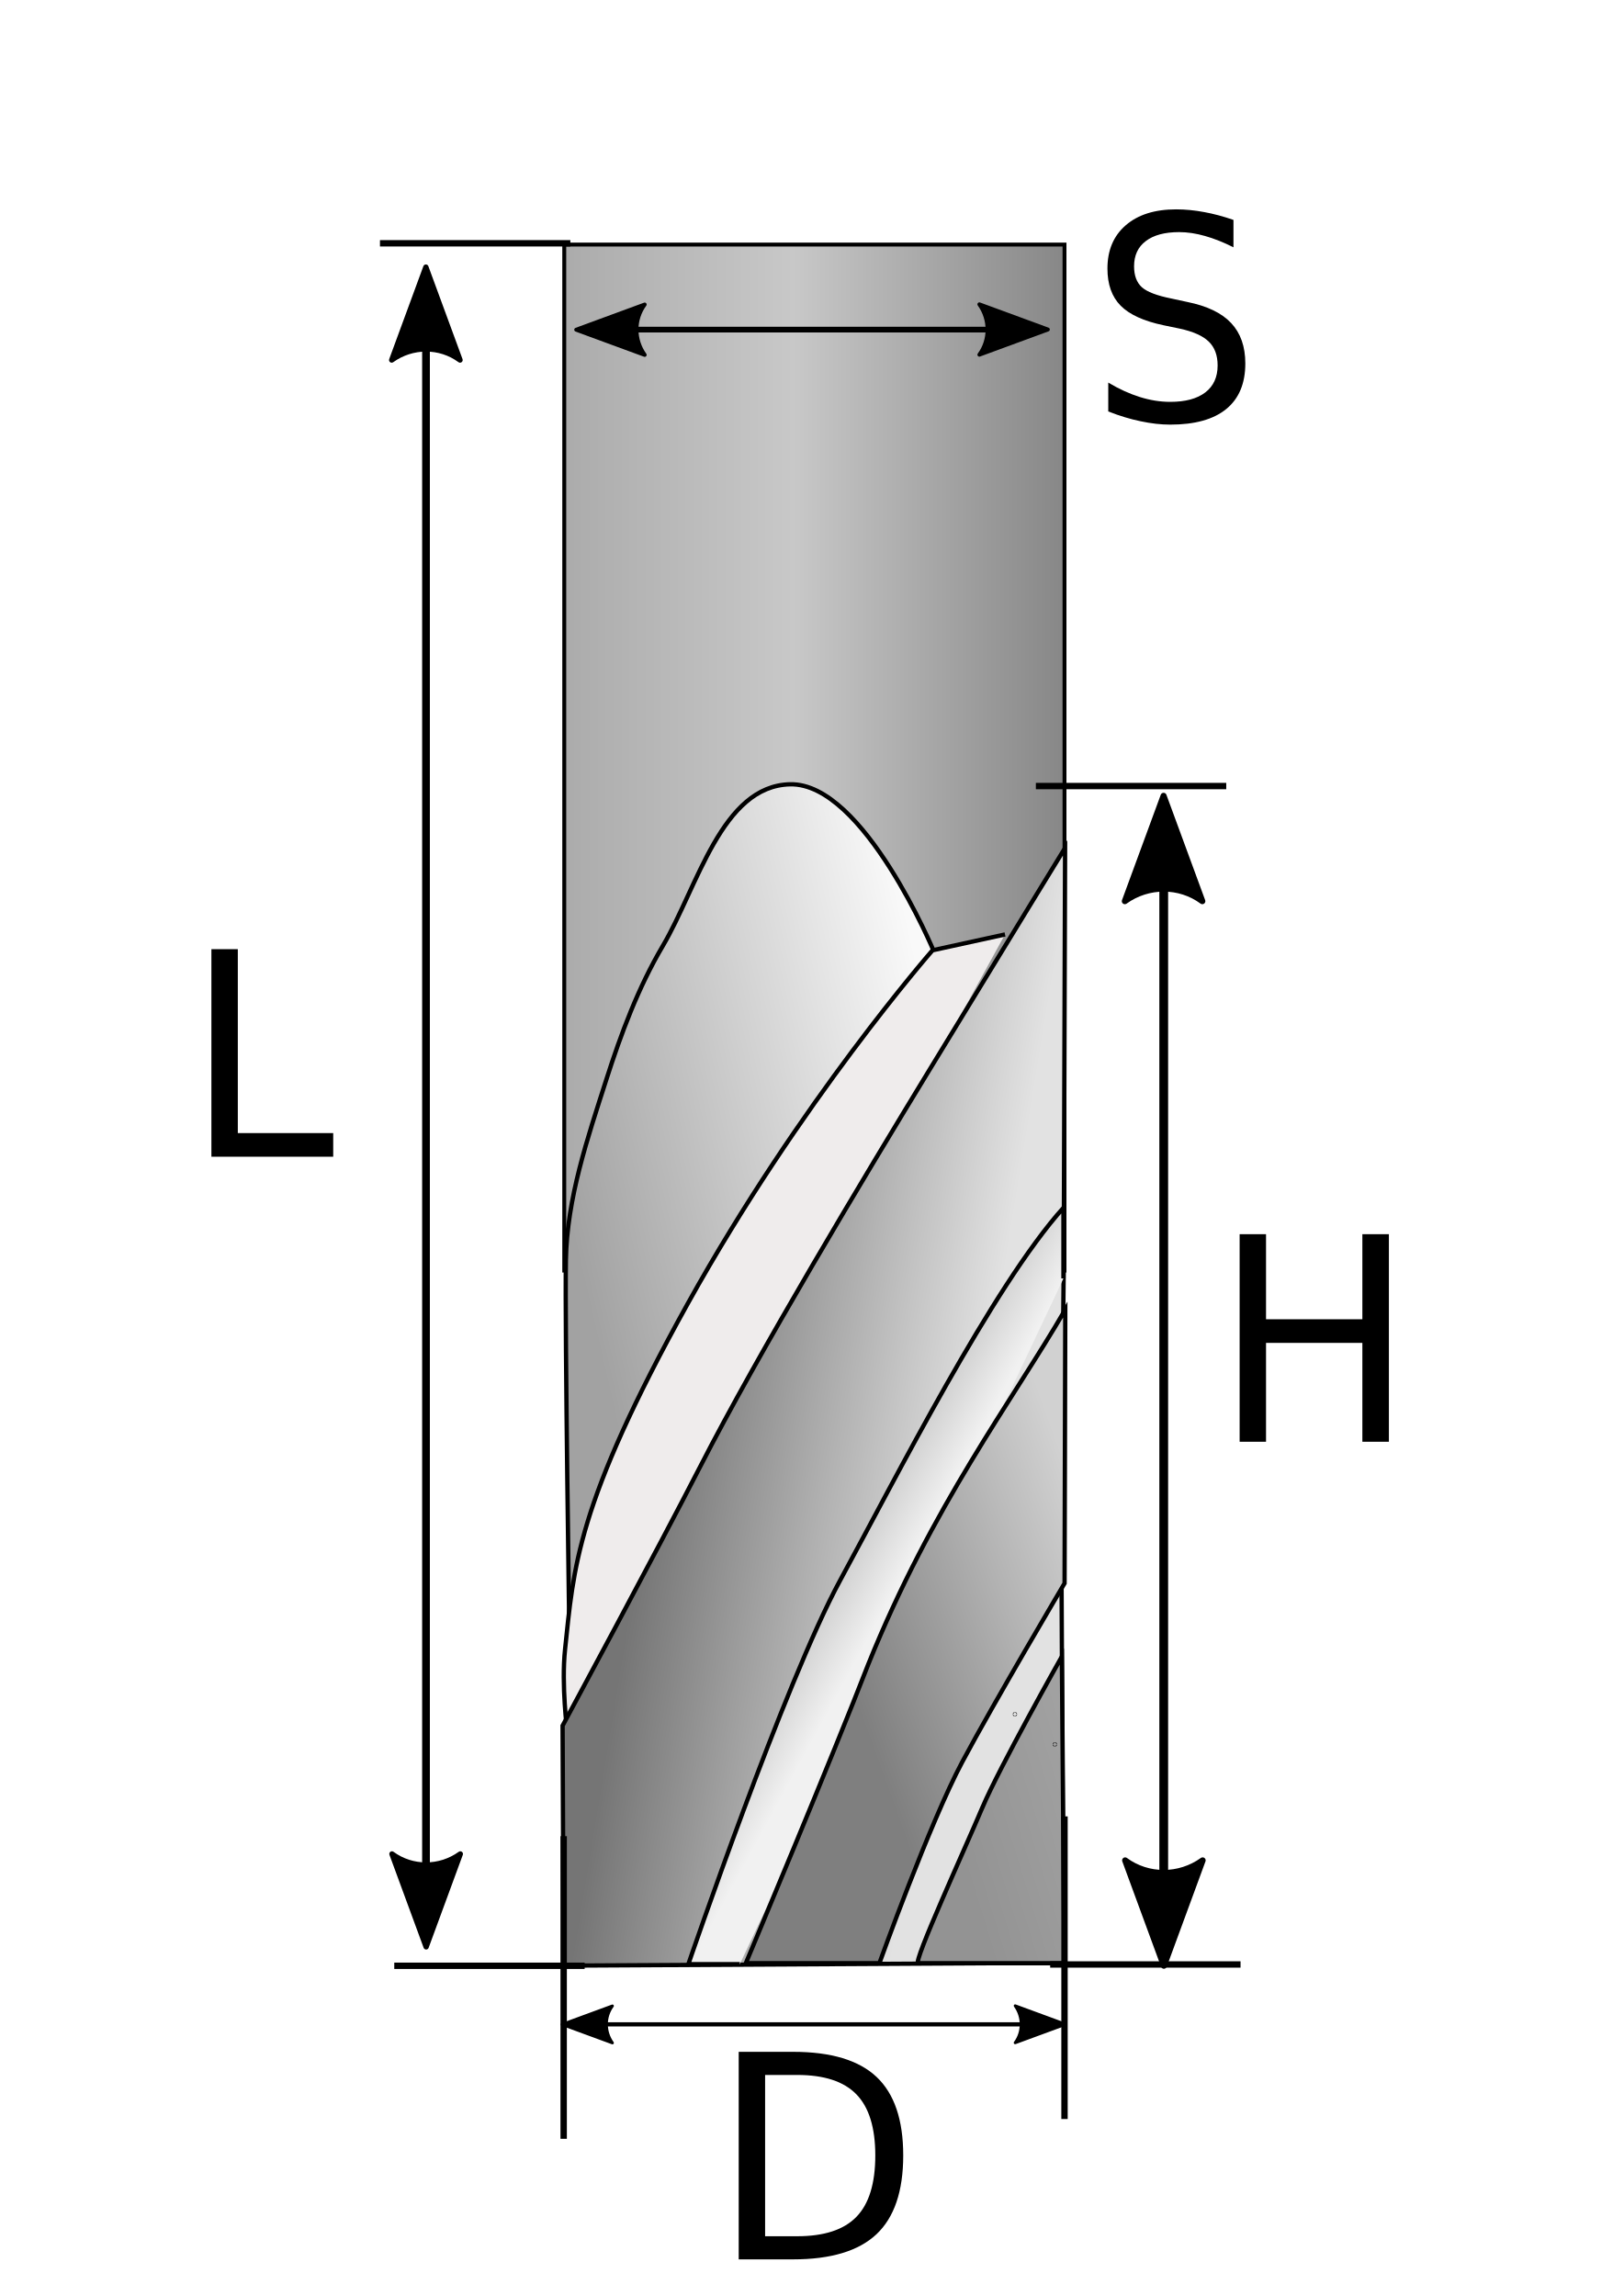
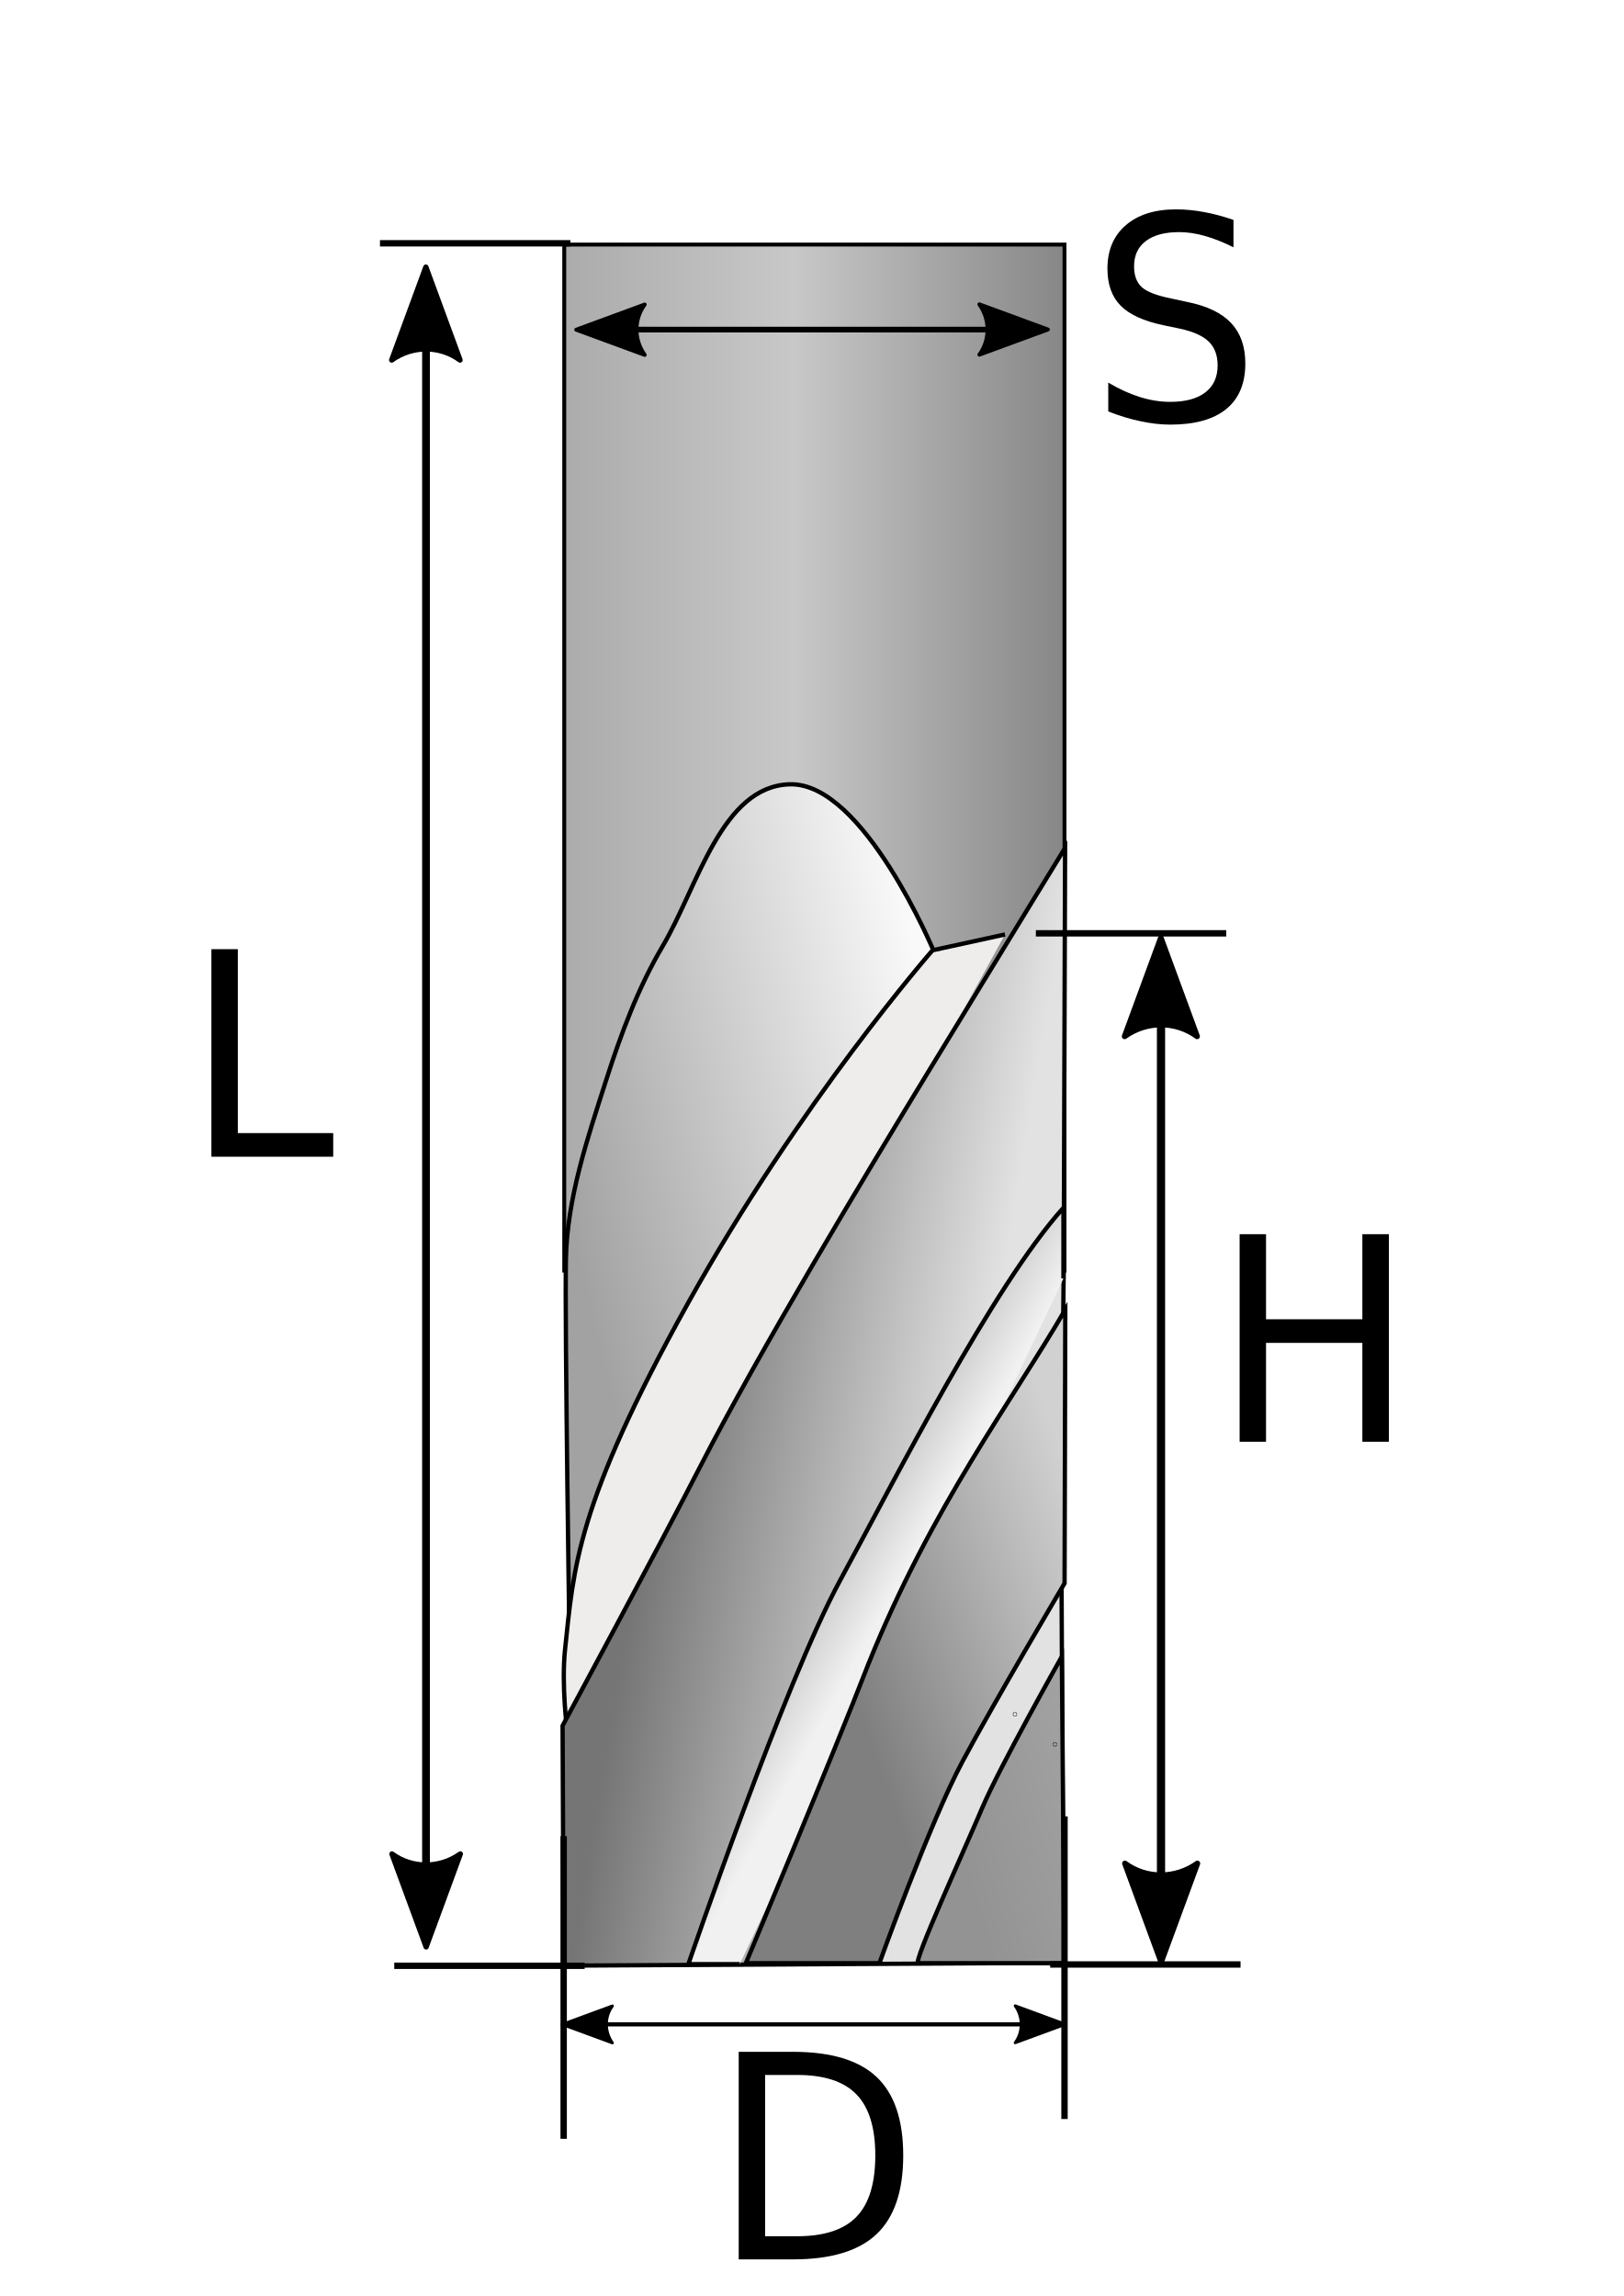
<svg xmlns="http://www.w3.org/2000/svg" xmlns:xlink="http://www.w3.org/1999/xlink" id="svg8" version="1.1" viewBox="0 0 210 297" height="297mm" width="210mm">
  <defs id="defs2">
    <marker style="overflow:visible" id="marker1185" refX="0" refY="0" orient="auto">
      <path transform="matrix(-1.1,0,0,-1.1,-1.1,0)" d="M 8.719,4.034 -2.207,0.016 8.719,-4.002 c -1.745,2.372 -1.735,5.617 -6e-7,8.035 z" style="fill:#000000;fill-opacity:1;fill-rule:evenodd;stroke:#000000;stroke-width:0.625;stroke-linejoin:round;stroke-opacity:1" id="path1183" />
    </marker>
    <marker style="overflow:visible" id="marker1181" refX="0" refY="0" orient="auto" viewBox="0 0 12.706 9.526" markerWidth="12.706" markerHeight="9.526" preserveAspectRatio="xMidYMid">
      <path transform="matrix(1.1,0,0,1.1,1.1,0)" d="M 8.719,4.034 -2.207,0.016 8.719,-4.002 c -1.745,2.372 -1.735,5.617 -6e-7,8.035 z" style="fill:#000000;fill-opacity:1;fill-rule:evenodd;stroke:#000000;stroke-width:0.625;stroke-linejoin:round;stroke-opacity:1" id="path1179" />
    </marker>
    <marker style="overflow:visible" id="marker1177" refX="0" refY="0" orient="auto" viewBox="0 0 12.706 9.526" markerWidth="12.706" markerHeight="9.526" preserveAspectRatio="xMidYMid">
      <path transform="matrix(-1.1,0,0,-1.1,-1.1,0)" d="M 8.719,4.034 -2.207,0.016 8.719,-4.002 c -1.745,2.372 -1.735,5.617 -6e-7,8.035 z" style="fill:#000000;fill-opacity:1;fill-rule:evenodd;stroke:#000000;stroke-width:0.625;stroke-linejoin:round;stroke-opacity:1" id="path1175" />
    </marker>
    <marker style="overflow:visible" id="marker1173" refX="0" refY="0" orient="auto">
      <path transform="matrix(1.1,0,0,1.1,1.1,0)" d="M 8.719,4.034 -2.207,0.016 8.719,-4.002 c -1.745,2.372 -1.735,5.617 -6e-7,8.035 z" style="fill:#000000;fill-opacity:1;fill-rule:evenodd;stroke:#000000;stroke-width:0.625;stroke-linejoin:round;stroke-opacity:1" id="path1171" />
    </marker>
    <marker style="overflow:visible" id="Arrow2Lend" refX="0" refY="0" orient="auto">
      <path transform="matrix(-1.1,0,0,-1.1,-1.1,0)" d="M 8.719,4.034 -2.207,0.016 8.719,-4.002 c -1.745,2.372 -1.735,5.617 -6e-7,8.035 z" style="fill:#000000;fill-opacity:1;fill-rule:evenodd;stroke:#000000;stroke-width:0.625;stroke-linejoin:round;stroke-opacity:1" id="path920" />
    </marker>
    <marker style="overflow:visible" id="Arrow2Lstart" refX="0" refY="0" orient="auto">
      <path transform="matrix(1.1,0,0,1.1,1.1,0)" d="M 8.719,4.034 -2.207,0.016 8.719,-4.002 c -1.745,2.372 -1.735,5.617 -6e-7,8.035 z" style="fill:#000000;fill-opacity:1;fill-rule:evenodd;stroke:#000000;stroke-width:0.625;stroke-linejoin:round;stroke-opacity:1" id="path917" />
    </marker>
    <marker style="overflow:visible" id="Arrow1Lstart" refX="0" refY="0" orient="auto">
      <path transform="matrix(0.8,0,0,0.8,10,0)" style="fill:#000000;fill-opacity:1;fill-rule:evenodd;stroke:#000000;stroke-width:1pt;stroke-opacity:1" d="M 0,0 5,-5 -12.5,0 5,5 Z" id="path899" />
    </marker>
    <marker style="overflow:visible" id="Arrow2Mstart" refX="0" refY="0" orient="auto">
      <path transform="scale(0.6)" d="M 8.719,4.034 -2.207,0.016 8.719,-4.002 c -1.745,2.372 -1.735,5.617 -6e-7,8.035 z" style="fill:#000000;fill-opacity:1;fill-rule:evenodd;stroke:#000000;stroke-width:0.625;stroke-linejoin:round;stroke-opacity:1" id="path923" />
    </marker>
    <marker style="overflow:visible" id="Arrow1Mend" refX="0" refY="0" orient="auto">
      <path transform="matrix(-0.4,0,0,-0.4,-4,0)" style="fill:#000000;fill-opacity:1;fill-rule:evenodd;stroke:#000000;stroke-width:1pt;stroke-opacity:1" d="M 0,0 5,-5 -12.5,0 5,5 Z" id="path908" />
    </marker>
    <marker style="overflow:visible" id="marker7497" refX="0" refY="0" orient="auto">
      <path transform="scale(-0.6)" d="M 8.719,4.034 -2.207,0.016 8.719,-4.002 c -1.745,2.372 -1.735,5.617 -6e-7,8.035 z" style="fill:#000025;fill-opacity:1;fill-rule:evenodd;stroke:#000025;stroke-width:0.625;stroke-linejoin:round;stroke-opacity:1" id="path7495" />
    </marker>
    <marker style="overflow:visible" id="marker7379" refX="0" refY="0" orient="auto">
      <path transform="matrix(0.4,0,0,0.4,4,0)" style="fill:#000025;fill-opacity:1;fill-rule:evenodd;stroke:#000025;stroke-width:1pt;stroke-opacity:1" d="M 0,0 5,-5 -12.5,0 5,5 Z" id="path7377" />
    </marker>
    <marker orient="auto" refY="0" refX="0" id="marker5480" style="overflow:visible">
      <path id="path5478" style="fill:#000000;fill-opacity:1;fill-rule:evenodd;stroke:#000000;stroke-width:0.625;stroke-linejoin:round;stroke-opacity:1" d="M 8.719,4.034 -2.207,0.016 8.719,-4.002 c -1.745,2.372 -1.735,5.617 -6e-7,8.035 z" transform="scale(-0.6)" />
    </marker>
    <marker orient="auto" refY="0" refX="0" id="marker5470" style="overflow:visible">
      <path id="path5468" style="fill:#000000;fill-opacity:1;fill-rule:evenodd;stroke:#000000;stroke-width:0.625;stroke-linejoin:round;stroke-opacity:1" d="M 8.719,4.034 -2.207,0.016 8.719,-4.002 c -1.745,2.372 -1.735,5.617 -6e-7,8.035 z" transform="scale(-0.6)" />
    </marker>
    <marker orient="auto" refY="0" refX="0" id="marker5220" style="overflow:visible">
      <path id="path5218" d="M 0,0 5,-5 -12.5,0 5,5 Z" style="fill:#000000;fill-opacity:1;fill-rule:evenodd;stroke:#000000;stroke-width:1pt;stroke-opacity:1" transform="matrix(0.4,0,0,0.4,4,0)" />
    </marker>
    <marker orient="auto" refY="0" refX="0" id="marker5210" style="overflow:visible">
      <path id="path5208" d="M 0,0 5,-5 -12.5,0 5,5 Z" style="fill:#000000;fill-opacity:1;fill-rule:evenodd;stroke:#000000;stroke-width:1pt;stroke-opacity:1" transform="matrix(0.4,0,0,0.4,4,0)" />
    </marker>
    <marker orient="auto" refY="0" refX="0" id="marker5072" style="overflow:visible">
      <path id="path5070" d="M 0,0 5,-5 -12.5,0 5,5 Z" style="fill:#000000;fill-opacity:1;fill-rule:evenodd;stroke:#000000;stroke-width:1pt;stroke-opacity:1" transform="matrix(-0.8,0,0,-0.8,-10,0)" />
    </marker>
    <marker orient="auto" refY="0" refX="0" id="marker5014" style="overflow:visible">
      <path id="path5012" d="M 0,0 5,-5 -12.5,0 5,5 Z" style="fill:#000000;fill-opacity:1;fill-rule:evenodd;stroke:#000000;stroke-width:1pt;stroke-opacity:1" transform="matrix(-0.8,0,0,-0.8,-10,0)" />
    </marker>
    <marker orient="auto" refY="0" refX="0" id="marker4968" style="overflow:visible">
      <path id="path4966" d="M 0,0 5,-5 -12.5,0 5,5 Z" style="fill:#000000;fill-opacity:1;fill-rule:evenodd;stroke:#000000;stroke-width:1pt;stroke-opacity:1" transform="matrix(-0.8,0,0,-0.8,-10,0)" />
    </marker>
    <marker orient="auto" refY="0" refX="0" id="marker4884" style="overflow:visible">
      <path id="path4882" d="M 0,0 5,-5 -12.5,0 5,5 Z" style="fill:#000000;fill-opacity:1;fill-rule:evenodd;stroke:#000000;stroke-width:1pt;stroke-opacity:1" transform="matrix(0.8,0,0,0.8,10,0)" />
    </marker>
    <marker orient="auto" refY="0" refX="0" id="marker4856" style="overflow:visible">
      <path id="path4854" d="M 0,0 5,-5 -12.5,0 5,5 Z" style="fill:#000000;fill-opacity:1;fill-rule:evenodd;stroke:#000000;stroke-width:1pt;stroke-opacity:1" transform="matrix(0.8,0,0,0.8,10,0)" />
    </marker>
    <marker orient="auto" refY="0" refX="0" id="marker4834" style="overflow:visible">
      <path id="path4832" d="M 0,0 5,-5 -12.5,0 5,5 Z" style="fill:#000000;fill-opacity:1;fill-rule:evenodd;stroke:#000000;stroke-width:1pt;stroke-opacity:1" transform="matrix(0.8,0,0,0.8,10,0)" />
    </marker>
    <marker orient="auto" refY="0" refX="0" id="marker5220-5" style="overflow:visible">
      <path id="path5218-3" d="M 0,0 5,-5 -12.5,0 5,5 Z" style="fill:#000000;fill-opacity:1;fill-rule:evenodd;stroke:#000000;stroke-width:1pt;stroke-opacity:1" transform="matrix(0.4,0,0,0.4,4,0)" />
    </marker>
    <marker orient="auto" refY="0" refX="0" id="marker5480-5" style="overflow:visible">
      <path id="path5478-7" style="fill:#000000;fill-opacity:1;fill-rule:evenodd;stroke:#000000;stroke-width:0.625;stroke-linejoin:round;stroke-opacity:1" d="M 8.719,4.034 -2.207,0.016 8.719,-4.002 c -1.745,2.372 -1.735,5.617 -6e-7,8.035 z" transform="scale(-0.6)" />
    </marker>
    <linearGradient xlink:href="#linearGradient12" id="linearGradient13" x1="69.705" y1="103.071" x2="134.928" y2="103.071" gradientUnits="userSpaceOnUse" gradientTransform="matrix(0.9970465,0,0,1.082342,2.950926,-91.05842)" />
    <linearGradient id="linearGradient12">
      <stop style="stop-color:#ababab;stop-opacity:1;" offset="0" id="stop12" />
      <stop style="stop-color:#c8c8c8;stop-opacity:1;" offset="0.461" id="stop14" />
      <stop style="stop-color:#878787;stop-opacity:1;" offset="1" id="stop13" />
    </linearGradient>
    <linearGradient xlink:href="#linearGradient1597" id="linearGradient1599" x1="87.436" y1="79.357" x2="111.229" y2="73.904" gradientUnits="userSpaceOnUse" gradientTransform="matrix(2.103853,0,0,2.103853,-115.8417,-114.4629)" />
    <linearGradient id="linearGradient1597">
      <stop style="stop-color:#a2a2a2;stop-opacity:1;" offset="0" id="stop1593" />
      <stop style="stop-color:#f9f9f9;stop-opacity:1;" offset="1" id="stop1595" />
    </linearGradient>
    <linearGradient xlink:href="#linearGradient2387" id="linearGradient2389" x1="96.293" y1="98.227" x2="115.444" y2="101.376" gradientUnits="userSpaceOnUse" gradientTransform="matrix(2.103853,0,0,2.103853,-115.8417,-114.4629)" />
    <linearGradient id="linearGradient2387">
      <stop style="stop-color:#757575;stop-opacity:1;" offset="0" id="stop2383" />
      <stop style="stop-color:#e2e2e2;stop-opacity:1;" offset="1" id="stop2385" />
    </linearGradient>
    <linearGradient xlink:href="#linearGradient3197" id="linearGradient3199" x1="111.118" y1="111.025" x2="106.312" y2="108.404" gradientUnits="userSpaceOnUse" gradientTransform="matrix(2.103853,0,0,2.103853,-115.8417,-114.4629)" />
    <linearGradient id="linearGradient3197">
      <stop style="stop-color:#f1f1f1;stop-opacity:1;" offset="0" id="stop3193" />
      <stop style="stop-color:#bcbcbc;stop-opacity:1;" offset="1" id="stop3195" />
    </linearGradient>
    <linearGradient xlink:href="#linearGradient3234" id="linearGradient3236" x1="112.845" y1="125.819" x2="123.962" y2="122.407" gradientUnits="userSpaceOnUse" gradientTransform="matrix(2.103853,0,0,2.103853,-115.8417,-114.4629)" />
    <linearGradient id="linearGradient3234">
      <stop style="stop-color:#939393;stop-opacity:1;" offset="0" id="stop3230" />
      <stop style="stop-color:#a6a6a6;stop-opacity:1;" offset="1" id="stop3232" />
    </linearGradient>
    <linearGradient xlink:href="#linearGradient3164" id="linearGradient3166" x1="105.298" y1="113.64" x2="121.385" y2="107.85" gradientUnits="userSpaceOnUse" gradientTransform="matrix(2.103853,0,0,2.103853,-115.8417,-114.4629)" />
    <linearGradient id="linearGradient3164">
      <stop style="stop-color:#7f7f7f;stop-opacity:1;" offset="0" id="stop3160" />
      <stop style="stop-color:#d1d1d1;stop-opacity:1;" offset="1" id="stop3162" />
    </linearGradient>
    <marker style="overflow:visible" id="marker1177-3" refX="0" refY="0" orient="auto">
      <path transform="matrix(-1.1,0,0,-1.1,-1.1,0)" d="M 8.719,4.034 -2.207,0.016 8.719,-4.002 c -1.745,2.372 -1.735,5.617 -6e-7,8.035 z" style="fill:#000000;fill-opacity:1;fill-rule:evenodd;stroke:#000000;stroke-width:0.625;stroke-linejoin:round;stroke-opacity:1" id="path1175-6" />
    </marker>
  </defs>
  <g transform="translate(0.1951014,82.18159)" id="layer1">
    <rect style="fill:url(#linearGradient13);stroke:#000000;stroke-width:0.505;stroke-dasharray:none;stroke-opacity:1" id="rect11" width="64.699" height="132.719" x="72.782" y="-50.545" ry="0" />
    <path style="fill:url(#linearGradient1599);fill-opacity:1;stroke:#000000;stroke-width:0.557px;stroke-linecap:butt;stroke-linejoin:miter;stroke-opacity:1" d="m 73.467,130.732 c 0,0 -0.621,-41.16 -0.473,-49.939 0.134,-7.963 2.795,-15.729 5.226,-23.314 1.91,-5.963 4.124,-11.913 7.309,-17.304 4.512,-7.639 7.604,-20.72 16.474,-20.904 9.532,-0.198 18.624,21.709 18.624,21.709" id="path718" />
    <path style="fill:#efecec;fill-opacity:1;stroke:#000000;stroke-width:0.557px;stroke-linecap:butt;stroke-linejoin:miter;stroke-opacity:1" d="m 73.178,141.824 c 0,0 -0.788,-6.003 -0.29,-10.673 1.114,-10.444 1.371,-18.602 15.861,-44.696 14.49,-26.094 31.663,-45.71 31.663,-45.71 l 9.375,-2.049" id="path716" />
    <path style="fill:url(#linearGradient2389);fill-opacity:1;stroke:#000000;stroke-width:0.557px;stroke-linecap:butt;stroke-linejoin:miter;stroke-opacity:1" d="m 90.354,107.55 c -5.378,10.484 -17.787,33.496 -17.787,33.496 l 0.133,31.04 64.64,-0.367 -0.284,-57.961 0.324,-31.891 0.177,-54.369 c 0,0 -7.086,11.566 -17.347,28.394 -8.667,14.216 -22.258,36.843 -29.857,51.658 z" id="path726" />
    <path style="fill:url(#linearGradient3199);fill-opacity:1;stroke:#000000;stroke-width:0.557px;stroke-linecap:butt;stroke-linejoin:miter;stroke-opacity:1" d="m 137.344,83.191 v -9.144 c -9.143,10.162 -21.706,35.01 -28.869,48.174 -7.162,13.164 -19.644,49.674 -19.644,49.674 h 6.659" id="path728-3" />
    <path style="fill:url(#linearGradient3236);fill-opacity:1;stroke:#000000;stroke-width:0.557px;stroke-linecap:butt;stroke-linejoin:miter;stroke-opacity:1" d="m 126.871,151.607 c -2.155,5.107 -9.057,20.163 -8.313,20.163 h 18.902 l -0.322,-39.676 c 0,0 -8.112,14.406 -10.266,19.513 z" id="path732" />
    <path style="fill:url(#linearGradient3166);fill-opacity:1;stroke:#000000;stroke-width:0.557px;stroke-linecap:butt;stroke-linejoin:miter;stroke-opacity:1" d="m 96.267,171.766 c 0,0 11.411,-27.204 15.84,-38.677 8.239,-20.461 18.661,-34.124 25.475,-45.859 l -0.091,35.393 c 0,0 -9.038,15.254 -13.236,23.115 -4.198,7.862 -10.715,26.028 -10.715,26.028 z" id="path728" />
    <circle id="path948" style="fill:#e33636;stroke:#000000;stroke-width:0.557" cx="131.069" cy="139.563" r="0.001" />
    <circle id="path950" style="fill:#e33636;stroke:#000000;stroke-width:0.557" cx="136.237" cy="143.464" r="0.001" />
    <g id="dim-shank_diameter">
      <path id="path4542" d="m 75.306,-39.545 h 59.044" style="fill:none;stroke:#000000;stroke-width:0.737;stroke-linecap:butt;stroke-linejoin:miter;stroke-miterlimit:4;stroke-dasharray:none;stroke-opacity:1;marker-start:url(#marker1181);marker-end:url(#marker1177)" />
      <text transform="scale(0.9713161,1.029531)" id="shank_diameter" y="-26.972" x="144.899" style="font-style:normal;font-variant:normal;font-weight:normal;font-stretch:normal;font-size:35.771px;line-height:1.25;font-family:'DejaVu Sans';-inkscape-font-specification:'DejaVu Sans, Normal';font-variant-ligatures:normal;font-variant-caps:normal;font-variant-numeric:normal;font-feature-settings:normal;text-align:start;letter-spacing:0px;word-spacing:0px;writing-mode:lr-tb;text-anchor:start;fill:#000000;fill-opacity:1;stroke:none;stroke-width:3.354" xml:space="preserve">
        <tspan style="font-style:normal;font-variant:normal;font-weight:normal;font-stretch:normal;font-size:35.771px;font-family:'DejaVu Sans';-inkscape-font-specification:'DejaVu Sans, Normal';font-variant-ligatures:normal;font-variant-caps:normal;font-variant-numeric:normal;font-feature-settings:normal;text-align:start;writing-mode:lr-tb;text-anchor:start;stroke-width:3.354" y="-26.972" x="144.899" id="tspan5678">S</tspan>
      </text>
    </g>
    <g id="dim-diameter">
      <path id="path4538" d="m 137.482,191.924 v -39.147" style="fill:none;stroke:#000000;stroke-width:0.824;stroke-linecap:butt;stroke-linejoin:miter;stroke-miterlimit:4;stroke-dasharray:none;stroke-opacity:1" />
      <path id="path4548" d="M 73.228,179.679 H 136.886" style="fill:none;stroke:#000000;stroke-width:0.541;stroke-linecap:butt;stroke-linejoin:miter;stroke-miterlimit:4;stroke-dasharray:none;stroke-opacity:1;marker-start:url(#marker1181);marker-end:url(#marker1177)" />
      <text transform="scale(0.9713161,1.029531)" id="diameter" y="204.054" x="94.644" style="font-style:normal;font-variant:normal;font-weight:normal;font-stretch:normal;font-size:35.771px;line-height:1.25;font-family:'DejaVu Sans';-inkscape-font-specification:'DejaVu Sans, Normal';font-variant-ligatures:normal;font-variant-caps:normal;font-variant-numeric:normal;font-feature-settings:normal;text-align:start;letter-spacing:0px;word-spacing:0px;writing-mode:lr-tb;text-anchor:start;fill:#000000;fill-opacity:1;stroke:none;stroke-width:3.354" xml:space="preserve">
        <tspan style="font-style:normal;font-variant:normal;font-weight:normal;font-stretch:normal;font-size:35.771px;font-family:'DejaVu Sans';-inkscape-font-specification:'DejaVu Sans, Normal';font-variant-ligatures:normal;font-variant-caps:normal;font-variant-numeric:normal;font-feature-settings:normal;text-align:start;writing-mode:lr-tb;text-anchor:start;stroke-width:3.354" y="204.054" x="94.644" id="tspan5690">D</tspan>
      </text>
      <path id="path4538-8" d="m 72.707,194.484 v -39.147" style="fill:none;stroke:#000000;stroke-width:0.824;stroke-linecap:butt;stroke-linejoin:miter;stroke-miterlimit:4;stroke-dasharray:none;stroke-opacity:1" />
    </g>
    <g id="dim-cutting_edge_height">
      <text transform="scale(0.9713161,1.029531)" id="cutting_edge_height" y="101.325" x="161.345" style="font-style:normal;font-variant:normal;font-weight:normal;font-stretch:normal;font-size:35.771px;line-height:1.25;font-family:'DejaVu Sans';-inkscape-font-specification:'DejaVu Sans, Normal';font-variant-ligatures:normal;font-variant-caps:normal;font-variant-numeric:normal;font-feature-settings:normal;text-align:start;letter-spacing:0px;word-spacing:0px;writing-mode:lr-tb;text-anchor:start;fill:#000000;fill-opacity:1;stroke:none;stroke-width:3.354" xml:space="preserve">
        <tspan style="stroke-width:3.354" y="101.325" x="161.345" id="tspan10475">H</tspan>
        <tspan style="stroke-width:3.354" id="tspan895" y="146.038" x="161.345" />
      </text>
-       <path id="path897" d="M 150.315,22.267 V 170.592" style="fill:none;stroke:#000000;stroke-width:1.134;stroke-linecap:butt;stroke-linejoin:miter;stroke-miterlimit:4;stroke-dasharray:none;stroke-opacity:1;marker-start:url(#marker1181);marker-end:url(#marker1177)" />
-       <path id="path1187" d="m 133.778,19.499 h 24.622" style="fill:none;stroke:#000000;stroke-width:0.824;stroke-linecap:butt;stroke-linejoin:miter;stroke-miterlimit:4;stroke-dasharray:none;stroke-opacity:1" />
+       <path id="path897" d="M 149.963,40.544 V 170.196" style="fill:none;stroke:#000000;stroke-width:1.06;stroke-linecap:butt;stroke-linejoin:miter;stroke-miterlimit:4;stroke-dasharray:none;stroke-opacity:1;marker-start:url(#marker1181);marker-end:url(#marker1177)" />
+       <path id="path1187" d="m 133.778,38.549 h 24.622" style="fill:none;stroke:#000000;stroke-width:0.824;stroke-linecap:butt;stroke-linejoin:miter;stroke-miterlimit:4;stroke-dasharray:none;stroke-opacity:1" />
      <path id="path1189" d="m 135.627,171.933 h 24.622" style="fill:none;stroke:#000000;stroke-width:0.824;stroke-linecap:butt;stroke-linejoin:miter;stroke-miterlimit:4;stroke-dasharray:none;stroke-opacity:1" />
    </g>
    <g id="dim-length">
      <text transform="scale(0.9713161,1.029531)" id="length" y="65.511" x="24.434" style="font-style:normal;font-variant:normal;font-weight:normal;font-stretch:normal;font-size:35.771px;line-height:1.25;font-family:'DejaVu Sans';-inkscape-font-specification:'DejaVu Sans, Normal';font-variant-ligatures:normal;font-variant-caps:normal;font-variant-numeric:normal;font-feature-settings:normal;text-align:start;letter-spacing:0px;word-spacing:0px;writing-mode:lr-tb;text-anchor:start;fill:#000000;fill-opacity:1;stroke:none;stroke-width:3.354" xml:space="preserve">L</text>
      <path id="path448" d="M 54.901,-46.301 V 168.328" style="fill:none;stroke:#000000;stroke-width:1;stroke-linecap:butt;stroke-linejoin:miter;stroke-miterlimit:4;stroke-dasharray:none;stroke-opacity:1;marker-start:url(#marker1181);marker-end:url(#marker1177)" />
      <path id="path450" d="m 48.948,-50.71 h 24.622" style="fill:none;stroke:#000000;stroke-width:0.824;stroke-linecap:butt;stroke-linejoin:miter;stroke-miterlimit:4;stroke-dasharray:none;stroke-opacity:1" />
      <path id="path452" d="m 50.797,172.103 h 24.622" style="fill:none;stroke:#000000;stroke-width:0.824;stroke-linecap:butt;stroke-linejoin:miter;stroke-miterlimit:4;stroke-dasharray:none;stroke-opacity:1" />
    </g>
  </g>
</svg>
